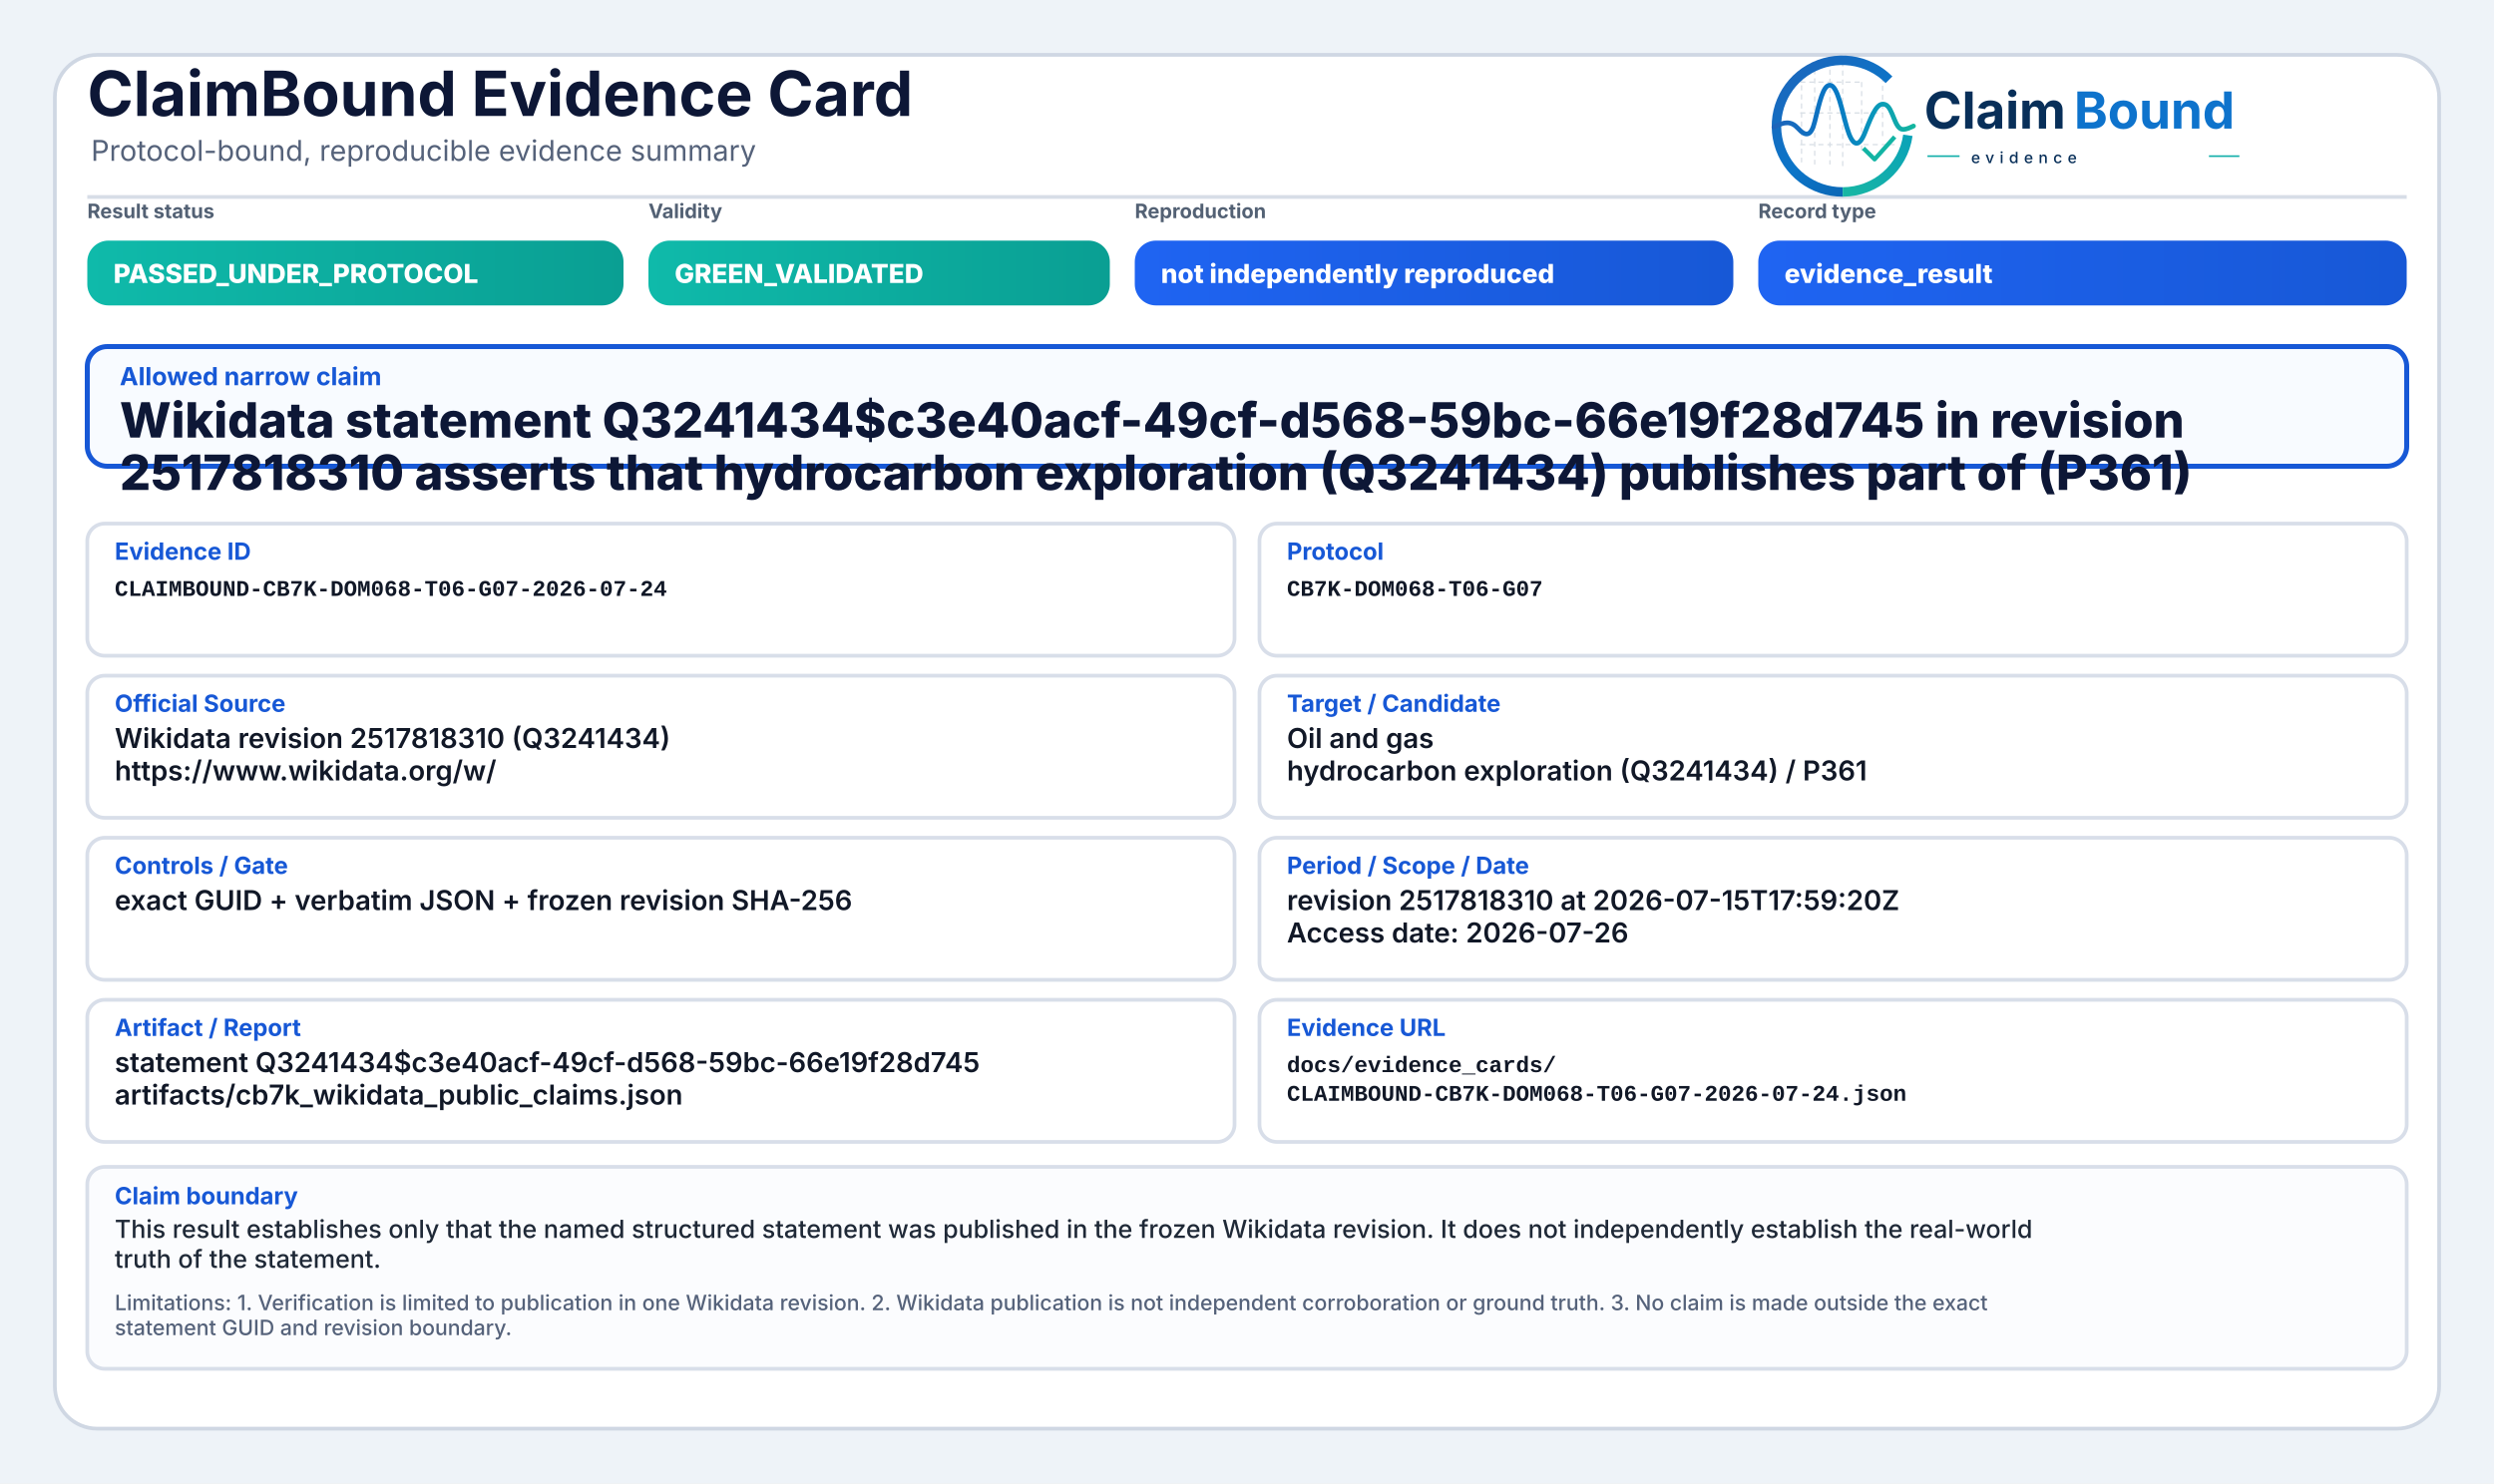
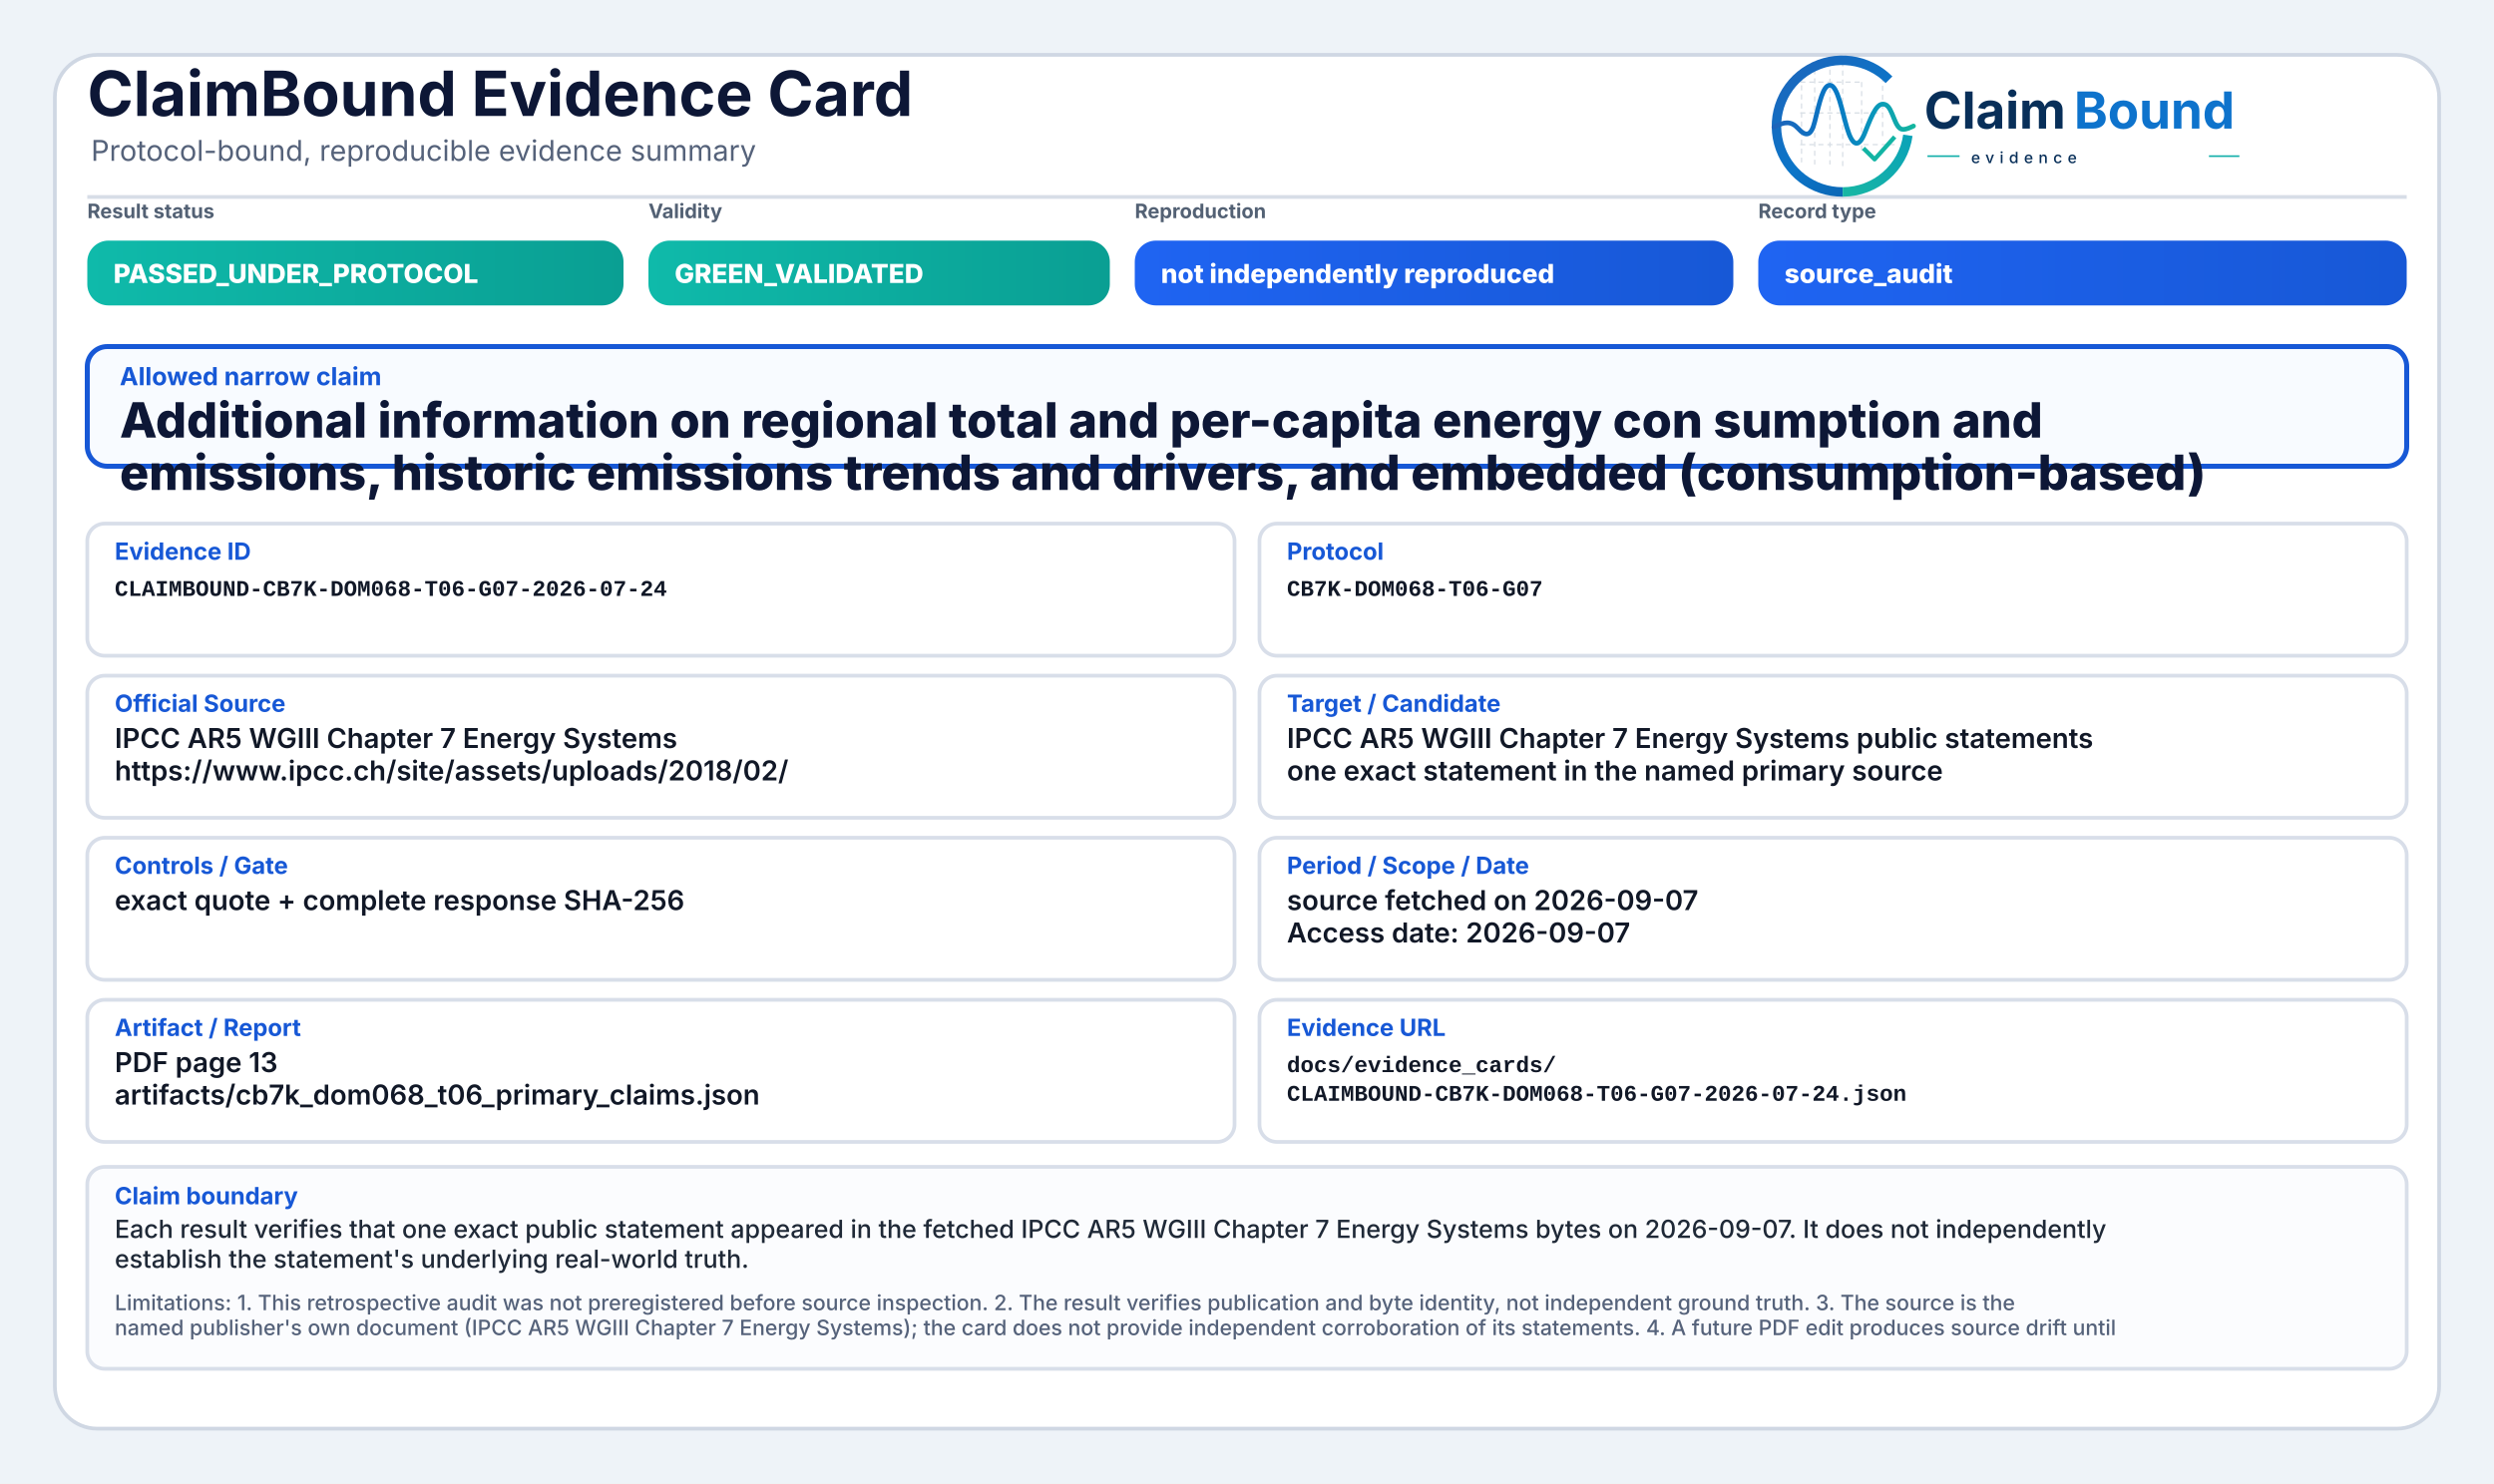
<svg xmlns="http://www.w3.org/2000/svg" width="2000" height="1190" viewBox="0 0 2000 1190" role="img" aria-label="ClaimBound Evidence Card">
  <defs>
    <linearGradient id="greenGrad" x1="0" y1="0" x2="1" y2="0">
      <stop offset="0%" stop-color="#0fbaaa" />
      <stop offset="100%" stop-color="#0a9f93" />
    </linearGradient>
    <linearGradient id="yellowGrad" x1="0" y1="0" x2="1" y2="0">
      <stop offset="0%" stop-color="#fbbf24" />
      <stop offset="100%" stop-color="#d97706" />
    </linearGradient>
    <linearGradient id="amberGrad" x1="0" y1="0" x2="1" y2="0">
      <stop offset="0%" stop-color="#f97316" />
      <stop offset="100%" stop-color="#c2410c" />
    </linearGradient>
    <linearGradient id="redGrad" x1="0" y1="0" x2="1" y2="0">
      <stop offset="0%" stop-color="#ef4444" />
      <stop offset="100%" stop-color="#b91c1c" />
    </linearGradient>
    <linearGradient id="grayGrad" x1="0" y1="0" x2="1" y2="0">
      <stop offset="0%" stop-color="#64748b" />
      <stop offset="100%" stop-color="#475569" />
    </linearGradient>
    <linearGradient id="blueGrad" x1="0" y1="0" x2="1" y2="0">
      <stop offset="0%" stop-color="#1f64f2" />
      <stop offset="100%" stop-color="#1758d6" />
    </linearGradient>
    <linearGradient id="logoRingBlue" x1="73" y1="453" x2="348" y2="793" gradientUnits="userSpaceOnUse">
      <stop offset="0" stop-color="#1E64BA" />
      <stop offset="0.55" stop-color="#0C75C8" />
      <stop offset="1" stop-color="#0A5FAB" />
    </linearGradient>
    <linearGradient id="logoRingTeal" x1="221" y1="792" x2="403" y2="594" gradientUnits="userSpaceOnUse">
      <stop offset="0" stop-color="#18B7A3" />
      <stop offset="1" stop-color="#089EBC" />
    </linearGradient>
    <linearGradient id="logoSignalGradient" x1="61" y1="628" x2="404" y2="628" gradientUnits="userSpaceOnUse">
      <stop offset="0" stop-color="#1E64BA" />
      <stop offset="0.43" stop-color="#0877C4" />
      <stop offset="0.72" stop-color="#0A97BB" />
      <stop offset="1" stop-color="#14B69E" />
    </linearGradient>
  </defs>
  <rect x="0" y="0" width="2000" height="1190" fill="#eef3f8" />
  <rect x="44" y="44" width="1912" height="1102" rx="34" fill="#ffffff" stroke="#cfd7e3" stroke-width="3" />
  <path d="M70 158 H1930" stroke="#d7dde7" stroke-width="3" />
  <text x="70" y="93" font-family="Inter, Segoe UI, Arial, sans-serif" font-size="50" font-weight="750" fill="#0d1736">ClaimBound Evidence Card</text>
  <text x="73" y="129" font-family="Inter, Segoe UI, Arial, sans-serif" font-size="23" font-weight="400" fill="#55627a">Protocol-bound, reproducible evidence summary</text>
  <g aria-label="ClaimBound evidence logo" transform="translate(1415,52) scale(0.33) translate(-40,-478)">
    <g stroke-linecap="butt" stroke-linejoin="round">
      <g stroke="#CBD3DC" stroke-width="3.2" stroke-linecap="round" stroke-dasharray="10 12" opacity="0.72">
        <path d="M130 507V714" />
        <path d="M162 490V719" />
        <path d="M199 491V719" />
        <path d="M230 471V726" />
        <path d="M276 521V690" />
        <path d="M327 508V650" />
        <path d="M128 520H277" />
        <path d="M128 595H327" />
        <path d="M128 672H355" />
      </g>
      <path d="M342.6 514.3A160 160 0 1 0 230 787" fill="none" stroke="url(#logoRingBlue)" stroke-width="23" />
      <path d="M230 787A160 160 0 0 0 388.4 649.3" fill="none" stroke="url(#logoRingTeal)" stroke-width="23" />
      <path d="M63 629.5C87 616.4 104.3 613.6 121.2 632.2C140.7 653.8 153.4 651.6 162.1 616.2C173.8 568.5 182.5 527.5 198.9 527.5C217.5 527.5 228.4 590.6 240.3 630.8C253.4 675.4 268.6 682.8 284.6 641.5C303.5 592.9 315.2 567.6 333.7 574.7C352.6 582 355.7 635.1 376.6 634.9C386.2 634.8 394 630.4 402 626.8" fill="none" stroke="url(#logoSignalGradient)" stroke-width="11.5" stroke-linecap="round" />
      <path d="M284 684.5L307.5 707.7L353 657" fill="none" stroke="#12B4A4" stroke-width="10.5" stroke-linecap="square" />
    </g>
    <text x="428" y="633" font-family="Inter, Segoe UI, Arial, sans-serif" font-size="124" font-weight="750" fill="#082F59" text-rendering="geometricPrecision">Claim</text>
    <text x="792" y="633" font-family="Inter, Segoe UI, Arial, sans-serif" font-size="124" font-weight="750" fill="#0E73CC" text-rendering="geometricPrecision">Bound</text>
    <line x1="436" y1="700" x2="514" y2="700" stroke="#11AFA9" stroke-width="4" />
    <text x="542" y="717" font-family="Inter, Segoe UI, Arial, sans-serif" font-size="38" font-weight="500" letter-spacing="13" fill="#082F59">evidence</text>
    <line x1="1120" y1="700" x2="1194" y2="700" stroke="#11AFA9" stroke-width="4" />
  </g>
  <text x="70" y="175" font-family="Inter, Segoe UI, Arial, sans-serif" font-size="16" font-weight="650" fill="#536174">Result status</text>
  <rect x="70" y="193" width="430" height="52" rx="17" fill="url(#greenGrad)" />
  <text x="91" y="227" font-family="Inter, Segoe UI, Arial, sans-serif" font-size="21" font-weight="800" fill="#ffffff">PASSED_UNDER_PROTOCOL</text>
  <text x="520" y="175" font-family="Inter, Segoe UI, Arial, sans-serif" font-size="16" font-weight="650" fill="#536174">Validity</text>
  <rect x="520" y="193" width="370" height="52" rx="17" fill="url(#greenGrad)" />
  <text x="541" y="227" font-family="Inter, Segoe UI, Arial, sans-serif" font-size="21" font-weight="800" fill="#ffffff">GREEN_VALIDATED</text>
  <text x="910" y="175" font-family="Inter, Segoe UI, Arial, sans-serif" font-size="16" font-weight="650" fill="#536174">Reproduction</text>
  <rect x="910" y="193" width="480" height="52" rx="17" fill="url(#blueGrad)" />
  <text x="931" y="227" font-family="Inter, Segoe UI, Arial, sans-serif" font-size="21" font-weight="800" fill="#ffffff">not independently reproduced</text>
  <text x="1410" y="175" font-family="Inter, Segoe UI, Arial, sans-serif" font-size="16" font-weight="650" fill="#536174">Record type</text>
  <rect x="1410" y="193" width="520" height="52" rx="17" fill="url(#blueGrad)" />
-   <text x="1431" y="227" font-family="Inter, Segoe UI, Arial, sans-serif" font-size="21" font-weight="800" fill="#ffffff">evidence_result</text>
+   <text x="1431" y="227" font-family="Inter, Segoe UI, Arial, sans-serif" font-size="21" font-weight="800" fill="#ffffff">source_audit</text>
  <rect x="70" y="278" width="1860" height="96" rx="16" fill="#f8fbff" stroke="#1758d6" stroke-width="4" />
  <text x="96" y="309" font-family="Inter, Segoe UI, Arial, sans-serif" font-size="20" font-weight="750" fill="#1758d6">Allowed narrow claim</text>
-   <text x="96" y="351" font-family="Inter, Segoe UI, Arial, sans-serif" font-size="39" font-weight="800" fill="#0d1736">Wikidata statement Q3241434$c3e40acf-49cf-d568-59bc-66e19f28d745 in revision</text>
-   <text x="96" y="393" font-family="Inter, Segoe UI, Arial, sans-serif" font-size="39" font-weight="800" fill="#0d1736">2517818310 asserts that hydrocarbon exploration (Q3241434) publishes part of (P361)</text>
+   <text x="96" y="351" font-family="Inter, Segoe UI, Arial, sans-serif" font-size="39" font-weight="800" fill="#0d1736">Additional information on regional total and per-capita energy con sumption and</text>
+   <text x="96" y="393" font-family="Inter, Segoe UI, Arial, sans-serif" font-size="39" font-weight="800" fill="#0d1736">emissions, historic emissions trends and drivers, and embedded (consumption-based)</text>
  <rect x="70" y="420" width="920" height="106" rx="14" fill="#ffffff" stroke="#d8dee9" stroke-width="3" />
  <text x="92" y="449" font-family="Inter, Segoe UI, Arial, sans-serif" font-size="19" font-weight="750" fill="#1758d6">Evidence ID</text>
  <text x="92" y="478" font-family="SFMono-Regular, Consolas, Liberation Mono, monospace" font-size="18" font-weight="600" fill="#111827">CLAIMBOUND-CB7K-DOM068-T06-G07-2026-07-24</text>
  <rect x="1010" y="420" width="920" height="106" rx="14" fill="#ffffff" stroke="#d8dee9" stroke-width="3" />
  <text x="1032" y="449" font-family="Inter, Segoe UI, Arial, sans-serif" font-size="19" font-weight="750" fill="#1758d6">Protocol</text>
  <text x="1032" y="478" font-family="SFMono-Regular, Consolas, Liberation Mono, monospace" font-size="18" font-weight="600" fill="#111827">CB7K-DOM068-T06-G07</text>
  <rect x="70" y="542" width="920" height="114" rx="14" fill="#ffffff" stroke="#d8dee9" stroke-width="3" />
  <text x="92" y="571" font-family="Inter, Segoe UI, Arial, sans-serif" font-size="19" font-weight="750" fill="#1758d6">Official Source</text>
-   <text x="92" y="600" font-family="Inter, Segoe UI, Arial, sans-serif" font-size="22" font-weight="600" fill="#111827">Wikidata revision 2517818310 (Q3241434)</text>
-   <text x="92" y="626" font-family="Inter, Segoe UI, Arial, sans-serif" font-size="22" font-weight="600" fill="#111827">https://www.wikidata.org/w/</text>
+   <text x="92" y="600" font-family="Inter, Segoe UI, Arial, sans-serif" font-size="22" font-weight="600" fill="#111827">IPCC AR5 WGIII Chapter 7 Energy Systems</text>
+   <text x="92" y="626" font-family="Inter, Segoe UI, Arial, sans-serif" font-size="22" font-weight="600" fill="#111827">https://www.ipcc.ch/site/assets/uploads/2018/02/</text>
  <rect x="1010" y="542" width="920" height="114" rx="14" fill="#ffffff" stroke="#d8dee9" stroke-width="3" />
  <text x="1032" y="571" font-family="Inter, Segoe UI, Arial, sans-serif" font-size="19" font-weight="750" fill="#1758d6">Target / Candidate</text>
-   <text x="1032" y="600" font-family="Inter, Segoe UI, Arial, sans-serif" font-size="22" font-weight="600" fill="#111827">Oil and gas</text>
-   <text x="1032" y="626" font-family="Inter, Segoe UI, Arial, sans-serif" font-size="22" font-weight="600" fill="#111827">hydrocarbon exploration (Q3241434) / P361</text>
+   <text x="1032" y="600" font-family="Inter, Segoe UI, Arial, sans-serif" font-size="22" font-weight="600" fill="#111827">IPCC AR5 WGIII Chapter 7 Energy Systems public statements</text>
+   <text x="1032" y="626" font-family="Inter, Segoe UI, Arial, sans-serif" font-size="22" font-weight="600" fill="#111827">one exact statement in the named primary source</text>
  <rect x="70" y="672" width="920" height="114" rx="14" fill="#ffffff" stroke="#d8dee9" stroke-width="3" />
  <text x="92" y="701" font-family="Inter, Segoe UI, Arial, sans-serif" font-size="19" font-weight="750" fill="#1758d6">Controls / Gate</text>
-   <text x="92" y="730" font-family="Inter, Segoe UI, Arial, sans-serif" font-size="22" font-weight="600" fill="#111827">exact GUID + verbatim JSON + frozen revision SHA-256</text>
+   <text x="92" y="730" font-family="Inter, Segoe UI, Arial, sans-serif" font-size="22" font-weight="600" fill="#111827">exact quote + complete response SHA-256</text>
  <rect x="1010" y="672" width="920" height="114" rx="14" fill="#ffffff" stroke="#d8dee9" stroke-width="3" />
  <text x="1032" y="701" font-family="Inter, Segoe UI, Arial, sans-serif" font-size="19" font-weight="750" fill="#1758d6">Period / Scope / Date</text>
-   <text x="1032" y="730" font-family="Inter, Segoe UI, Arial, sans-serif" font-size="22" font-weight="600" fill="#111827">revision 2517818310 at 2026-07-15T17:59:20Z</text>
-   <text x="1032" y="756" font-family="Inter, Segoe UI, Arial, sans-serif" font-size="22" font-weight="600" fill="#111827">Access date: 2026-07-26</text>
+   <text x="1032" y="730" font-family="Inter, Segoe UI, Arial, sans-serif" font-size="22" font-weight="600" fill="#111827">source fetched on 2026-09-07</text>
+   <text x="1032" y="756" font-family="Inter, Segoe UI, Arial, sans-serif" font-size="22" font-weight="600" fill="#111827">Access date: 2026-09-07</text>
  <rect x="70" y="802" width="920" height="114" rx="14" fill="#ffffff" stroke="#d8dee9" stroke-width="3" />
  <text x="92" y="831" font-family="Inter, Segoe UI, Arial, sans-serif" font-size="19" font-weight="750" fill="#1758d6">Artifact / Report</text>
-   <text x="92" y="860" font-family="Inter, Segoe UI, Arial, sans-serif" font-size="22" font-weight="600" fill="#111827">statement Q3241434$c3e40acf-49cf-d568-59bc-66e19f28d745</text>
-   <text x="92" y="886" font-family="Inter, Segoe UI, Arial, sans-serif" font-size="22" font-weight="600" fill="#111827">artifacts/cb7k_wikidata_public_claims.json</text>
+   <text x="92" y="860" font-family="Inter, Segoe UI, Arial, sans-serif" font-size="22" font-weight="600" fill="#111827">PDF page 13</text>
+   <text x="92" y="886" font-family="Inter, Segoe UI, Arial, sans-serif" font-size="22" font-weight="600" fill="#111827">artifacts/cb7k_dom068_t06_primary_claims.json</text>
  <rect x="1010" y="802" width="920" height="114" rx="14" fill="#ffffff" stroke="#d8dee9" stroke-width="3" />
  <text x="1032" y="831" font-family="Inter, Segoe UI, Arial, sans-serif" font-size="19" font-weight="750" fill="#1758d6">Evidence URL</text>
  <text x="1032" y="860" font-family="SFMono-Regular, Consolas, Liberation Mono, monospace" font-size="18" font-weight="600" fill="#111827">docs/evidence_cards/</text>
  <text x="1032" y="883" font-family="SFMono-Regular, Consolas, Liberation Mono, monospace" font-size="18" font-weight="600" fill="#111827">CLAIMBOUND-CB7K-DOM068-T06-G07-2026-07-24.json</text>
  <rect x="70" y="936" width="1860" height="162" rx="14" fill="#fbfcfe" stroke="#d8dee9" stroke-width="3" />
  <text x="92" y="966" font-family="Inter, Segoe UI, Arial, sans-serif" font-size="19" font-weight="750" fill="#1758d6">Claim boundary</text>
-   <text x="92" y="993" font-family="Inter, Segoe UI, Arial, sans-serif" font-size="20" font-weight="500" fill="#1f2937">This result establishes only that the named structured statement was published in the frozen Wikidata revision. It does not independently establish the real-world</text>
-   <text x="92" y="1017" font-family="Inter, Segoe UI, Arial, sans-serif" font-size="20" font-weight="500" fill="#1f2937">truth of the statement.</text>
-   <text x="92" y="1051" font-family="Inter, Segoe UI, Arial, sans-serif" font-size="17" font-weight="500" fill="#55627a">Limitations: 1. Verification is limited to publication in one Wikidata revision. 2. Wikidata publication is not independent corroboration or ground truth. 3. No claim is made outside the exact</text>
-   <text x="92" y="1071" font-family="Inter, Segoe UI, Arial, sans-serif" font-size="17" font-weight="500" fill="#55627a">statement GUID and revision boundary.</text>
+   <text x="92" y="993" font-family="Inter, Segoe UI, Arial, sans-serif" font-size="20" font-weight="500" fill="#1f2937">Each result verifies that one exact public statement appeared in the fetched IPCC AR5 WGIII Chapter 7 Energy Systems bytes on 2026-09-07. It does not independently</text>
+   <text x="92" y="1017" font-family="Inter, Segoe UI, Arial, sans-serif" font-size="20" font-weight="500" fill="#1f2937">establish the statement's underlying real-world truth.</text>
+   <text x="92" y="1051" font-family="Inter, Segoe UI, Arial, sans-serif" font-size="17" font-weight="500" fill="#55627a">Limitations: 1. This retrospective audit was not preregistered before source inspection. 2. The result verifies publication and byte identity, not independent ground truth. 3. The source is the</text>
+   <text x="92" y="1071" font-family="Inter, Segoe UI, Arial, sans-serif" font-size="17" font-weight="500" fill="#55627a">named publisher's own document (IPCC AR5 WGIII Chapter 7 Energy Systems); the card does not provide independent corroboration of its statements. 4. A future PDF edit produces source drift until</text>
</svg>
